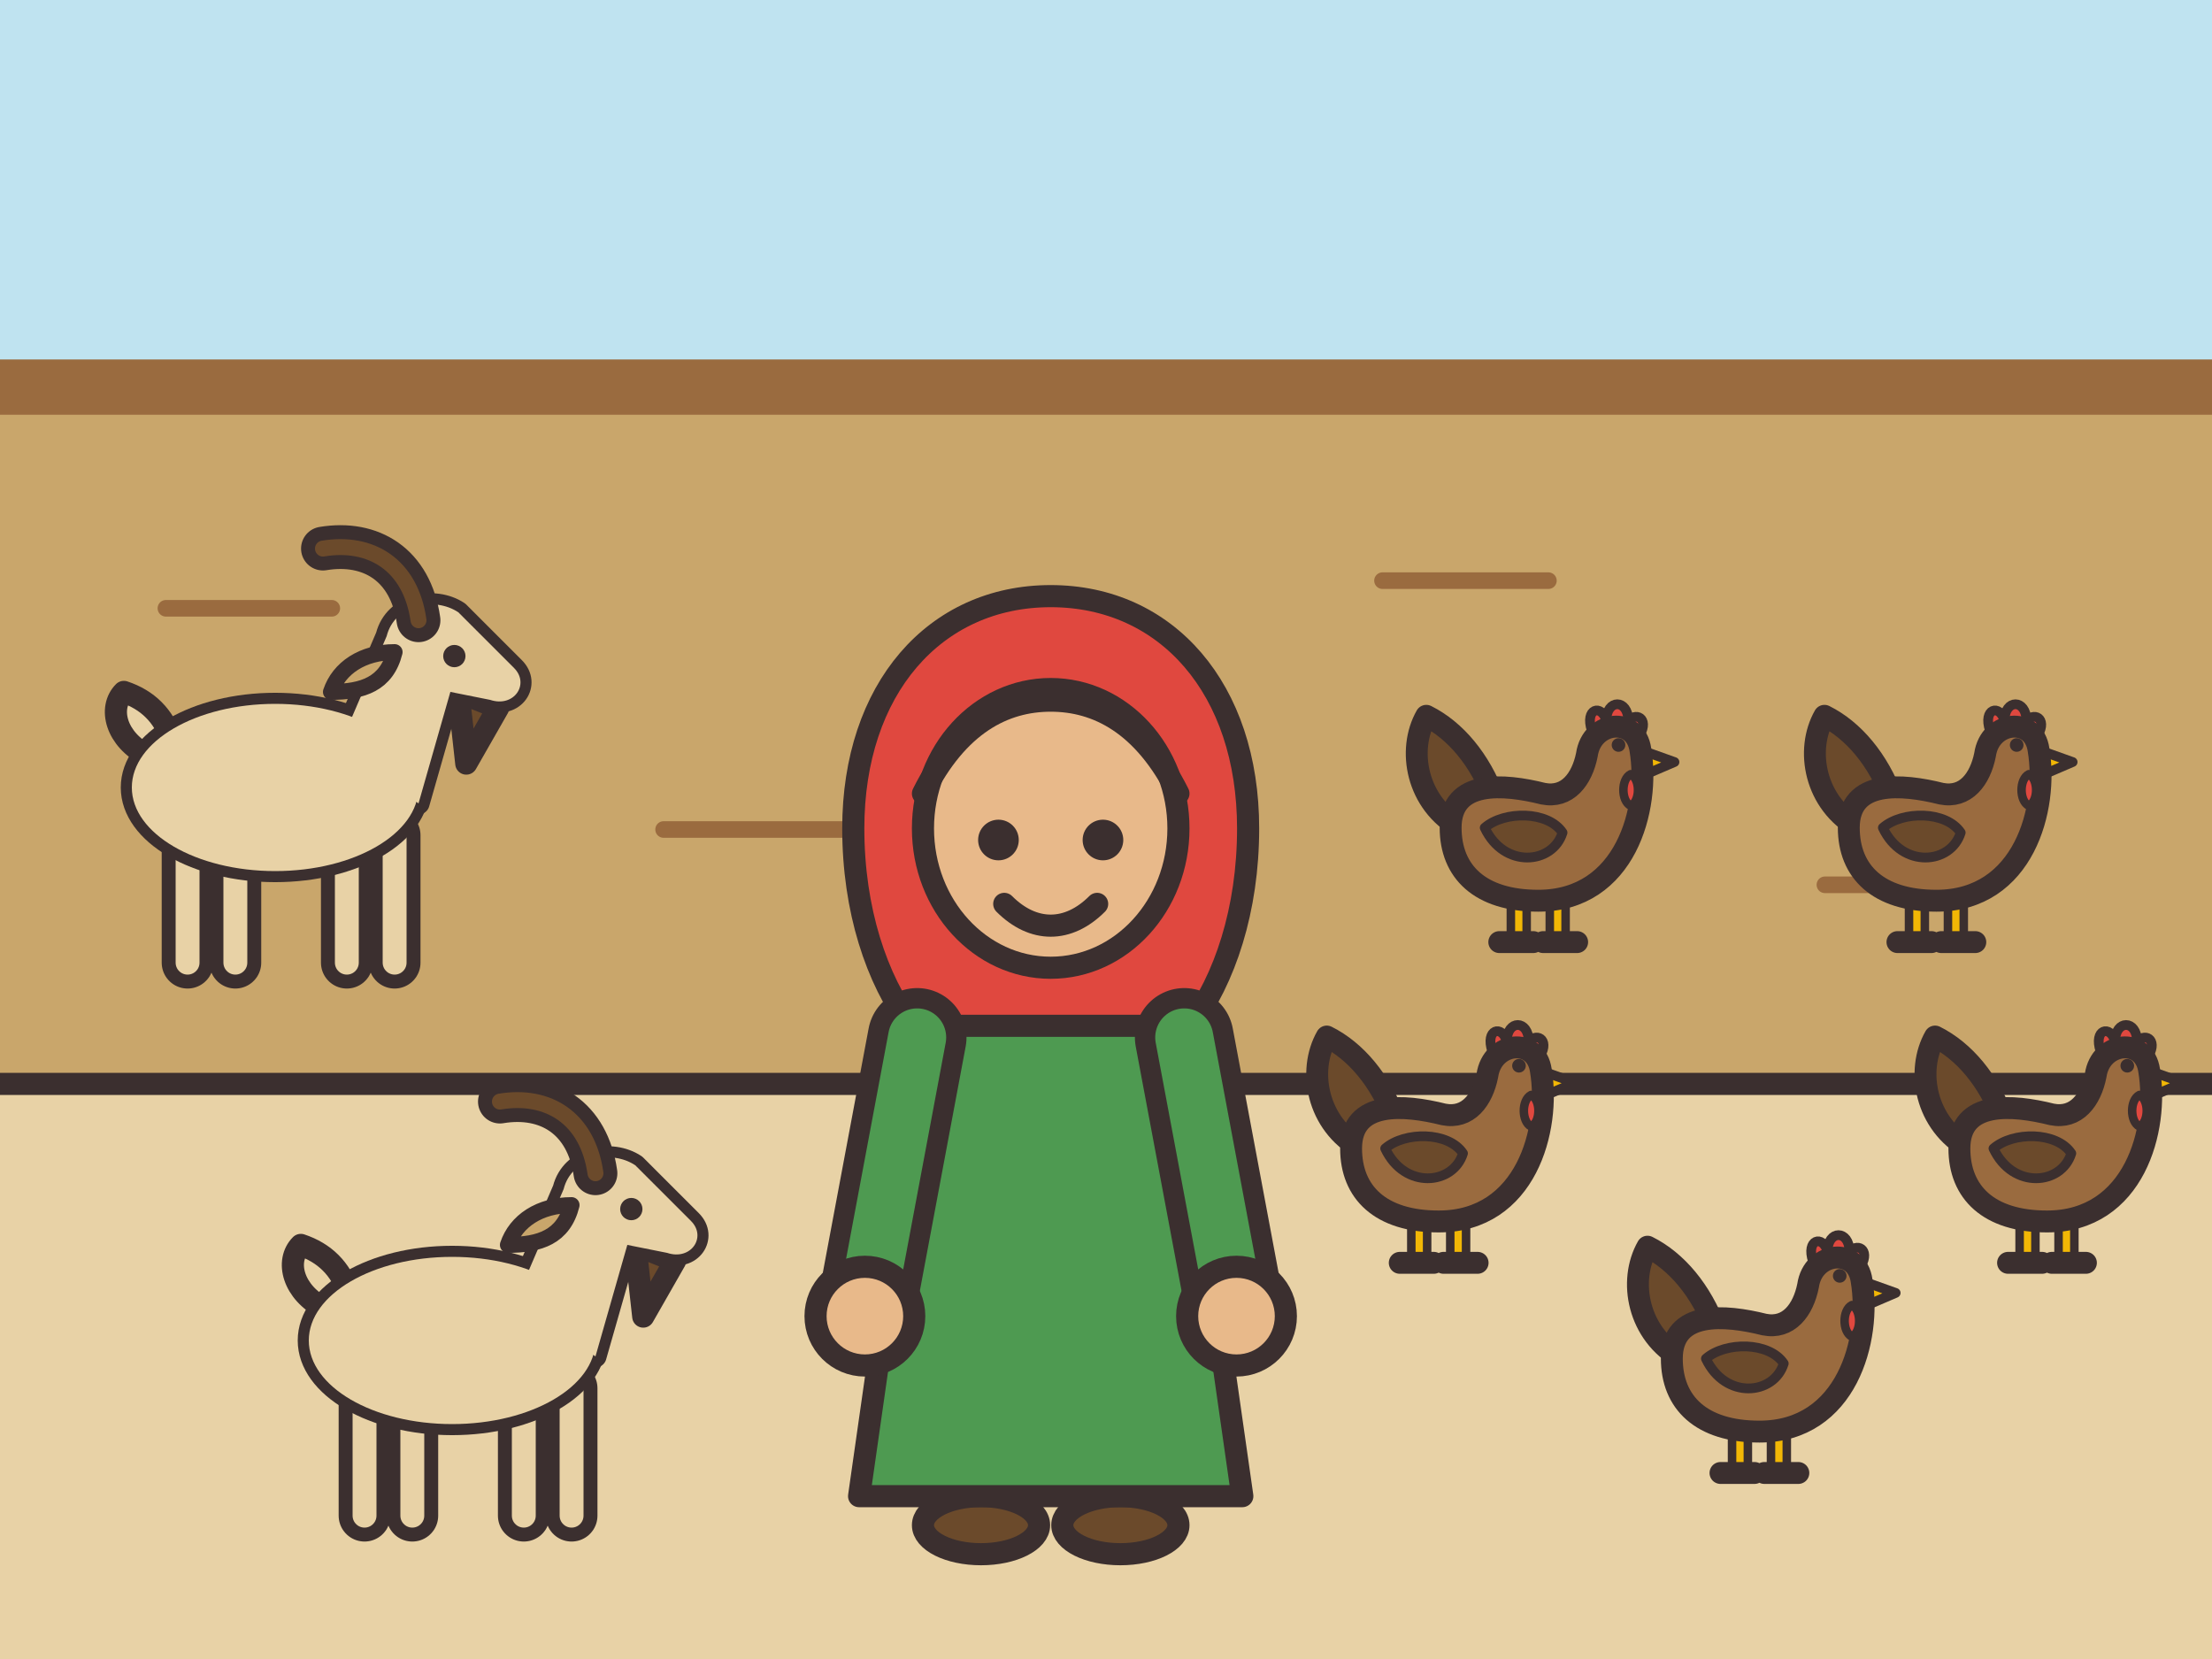
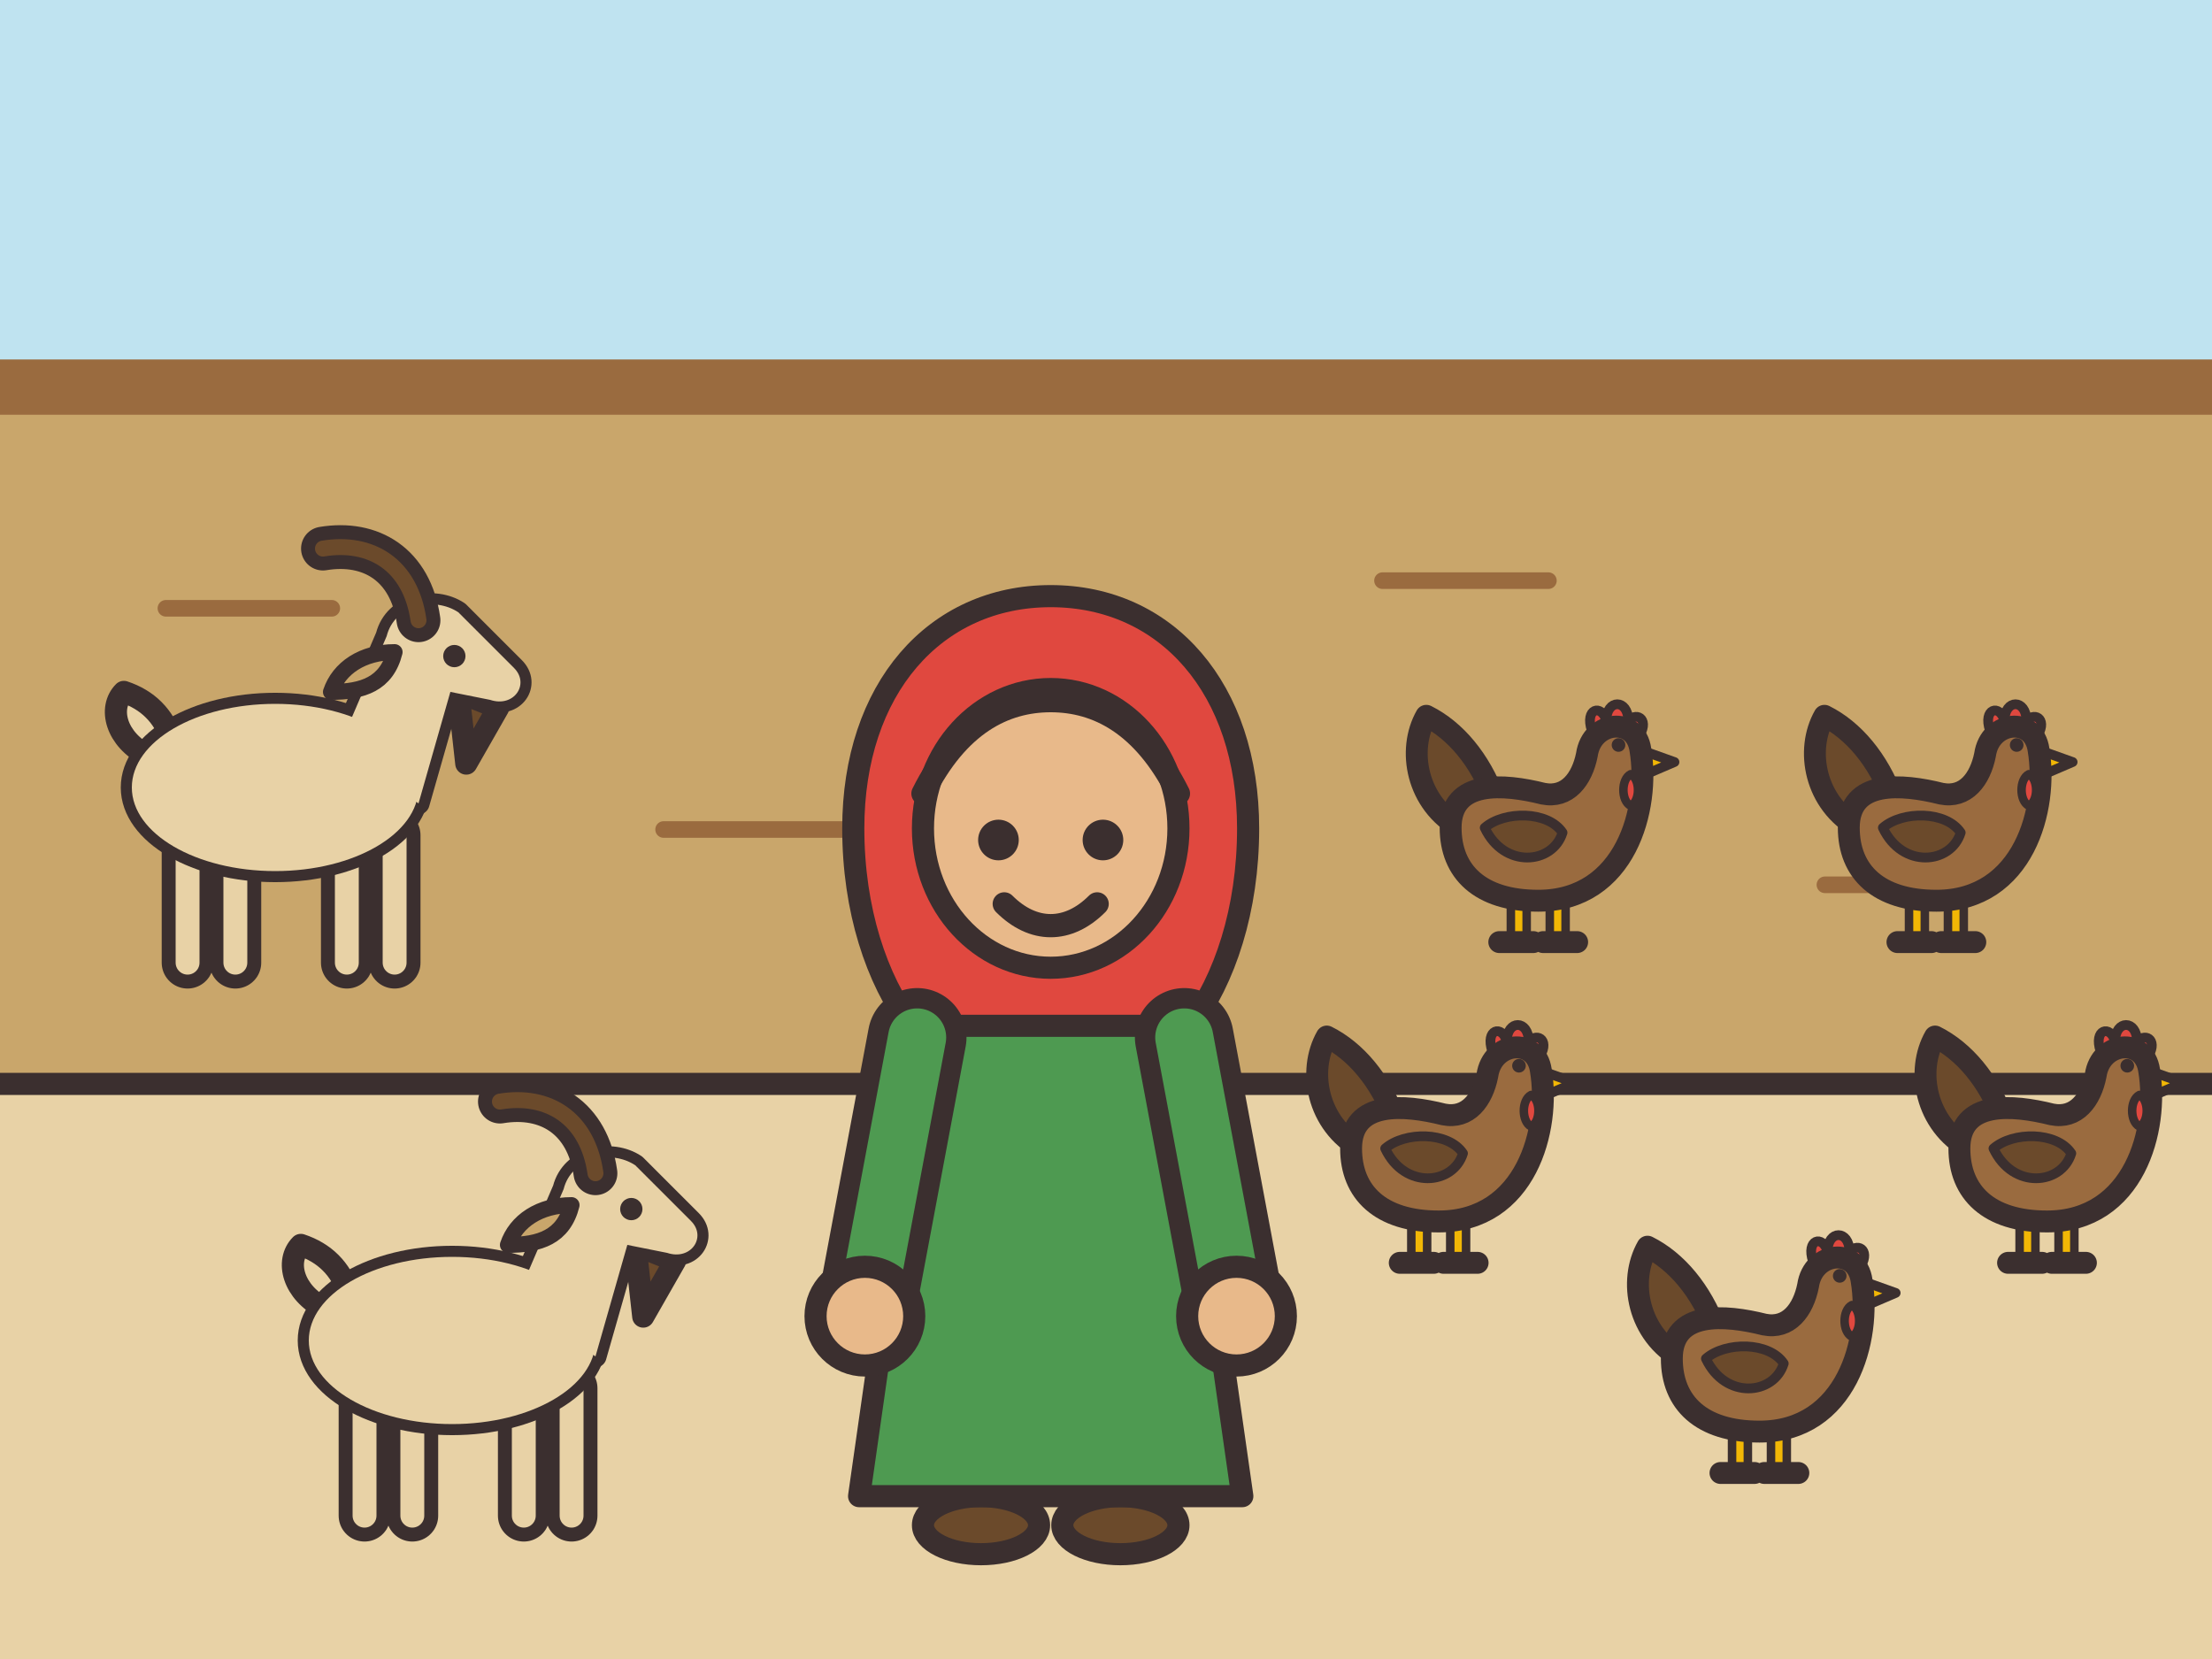
<svg xmlns="http://www.w3.org/2000/svg" viewBox="0 0 400 300">
  <rect x="0" y="0" width="400" height="300" fill="#bfe3f0" stroke="none" />
  <g stroke="#3b2f2f" stroke-linejoin="round" stroke-linecap="round" stroke-width="4">
    <rect x="-4" y="70" width="408" height="130" fill="#c9a66b" />
    <path d="M-4 70H404" fill="none" stroke="#9a6b3f" stroke-width="10" />
    <path d="M30 110h30M120 150h34M250 105h30M330 160h30M200 135h24" fill="none" stroke="#9a6b3f" stroke-width="3" />
    <rect x="-4" y="196" width="408" height="110" fill="#e8d2a6" />
  </g>
  <g transform="translate(8 92) scale(0.72)">
    <g stroke="#3b2f2f" stroke-width="5.56" stroke-linejoin="round" stroke-linecap="round">
      <path d="M36 82V114" fill="none" stroke-width="13" />
      <path d="M36 82V114" fill="none" stroke="#e8d2a6" stroke-width="6" />
      <path d="M48 84V114" fill="none" stroke-width="13" />
      <path d="M48 84V114" fill="none" stroke="#e8d2a6" stroke-width="6" />
      <path d="M76 84V114" fill="none" stroke-width="13" />
      <path d="M76 84V114" fill="none" stroke="#e8d2a6" stroke-width="6" />
      <path d="M88 82V114" fill="none" stroke-width="13" />
      <path d="M88 82V114" fill="none" stroke="#e8d2a6" stroke-width="6" />
      <path d="M26 62c-8-4-10-12-6-16 6 2 10 6 12 12z" fill="#e8d2a6" />
      <path d="M104 46l2 18 8-14z" fill="#6b4a2b" />
      <ellipse cx="58" cy="70" rx="36" ry="21" fill="#e8d2a6" />
      <path d="M74 60L86 32c2-8 12-10 18-6l14 14c4 4 0 10-6 8l-10-2-8 28z" fill="#e8d2a6" />
      <ellipse cx="58" cy="70" rx="36" ry="21" fill="#e8d2a6" stroke="none" />
      <path d="M74 60L86 32c2-8 12-10 18-6l14 14c4 4 0 10-6 8l-10-2-8 28z" fill="#e8d2a6" stroke="none" />
      <path d="M94 28C92 14 82 8 70 10" fill="none" stroke-width="11" />
      <path d="M94 28C92 14 82 8 70 10" fill="none" stroke="#6b4a2b" stroke-width="4" />
      <path d="M88 36c-8 0-14 4-16 10 8 0 14-2 16-10z" fill="#c9a66b" stroke-width="4" />
      <circle cx="103" cy="37" r="2.8" fill="#3b2f2f" stroke="none" />
    </g>
  </g>
  <g transform="translate(40 192) scale(0.72)">
    <g stroke="#3b2f2f" stroke-width="5.56" stroke-linejoin="round" stroke-linecap="round">
      <path d="M36 82V114" fill="none" stroke-width="13" />
      <path d="M36 82V114" fill="none" stroke="#e8d2a6" stroke-width="6" />
      <path d="M48 84V114" fill="none" stroke-width="13" />
      <path d="M48 84V114" fill="none" stroke="#e8d2a6" stroke-width="6" />
      <path d="M76 84V114" fill="none" stroke-width="13" />
      <path d="M76 84V114" fill="none" stroke="#e8d2a6" stroke-width="6" />
      <path d="M88 82V114" fill="none" stroke-width="13" />
      <path d="M88 82V114" fill="none" stroke="#e8d2a6" stroke-width="6" />
      <path d="M26 62c-8-4-10-12-6-16 6 2 10 6 12 12z" fill="#e8d2a6" />
      <path d="M104 46l2 18 8-14z" fill="#6b4a2b" />
      <ellipse cx="58" cy="70" rx="36" ry="21" fill="#e8d2a6" />
      <path d="M74 60L86 32c2-8 12-10 18-6l14 14c4 4 0 10-6 8l-10-2-8 28z" fill="#e8d2a6" />
      <ellipse cx="58" cy="70" rx="36" ry="21" fill="#e8d2a6" stroke="none" />
      <path d="M74 60L86 32c2-8 12-10 18-6l14 14c4 4 0 10-6 8l-10-2-8 28z" fill="#e8d2a6" stroke="none" />
      <path d="M94 28C92 14 82 8 70 10" fill="none" stroke-width="11" />
      <path d="M94 28C92 14 82 8 70 10" fill="none" stroke="#6b4a2b" stroke-width="4" />
      <path d="M88 36c-8 0-14 4-16 10 8 0 14-2 16-10z" fill="#c9a66b" stroke-width="4" />
      <circle cx="103" cy="37" r="2.8" fill="#3b2f2f" stroke="none" />
    </g>
  </g>
  <g transform="translate(190 280) scale(1.05)" stroke="#3b2f2f" stroke-linejoin="round" stroke-linecap="round" stroke-width="3.81">
    <ellipse cx="-12" cy="-4" rx="10" ry="5" fill="#6b4a2b" />
    <ellipse cx="12" cy="-4" rx="10" ry="5" fill="#6b4a2b" />
    <path d="M-20 -100 H20L33 -9H-33z" fill="#4e9a51" />
    <g transform="translate(0 -124)">
      <path d="M-34 0c0-24 14-40 34-40s34 16 34 40c0 14-4 26-10 34h-48c-6-8-10-20-10-34z" fill="#e0483f" />
      <ellipse cx="0" cy="0" rx="22" ry="24" fill="#e8b98a" />
-       <path d="M-22 -6c6-12 14-16 22-16s16 4 22 16" fill="none" />
+       <path d="M-22 -6c6-12 14-16 22-16s16 4 22 16" fill="none" stroke-width="4" />
      <circle cx="-9" cy="2" r="3.5" fill="#3b2f2f" stroke="none" />
      <circle cx="9" cy="2" r="3.5" fill="#3b2f2f" stroke="none" />
-       <path d="M-8 13 c5 5 11 5 16 0" fill="none" />
+       <path d="M-8 13 c5 5 11 5 16 0" fill="none" stroke-width="4" />
    </g>
    <path d="M-23 -88 L-32 -40" fill="none" stroke-width="17" />
    <path d="M-23 -88 L-32 -40" fill="none" stroke="#4e9a51" stroke-width="10" />
    <circle cx="-32" cy="-40" r="8.5" fill="#e8b98a" />
    <path d="M23 -88 L32 -40" fill="none" stroke-width="17" />
    <path d="M23 -88 L32 -40" fill="none" stroke="#4e9a51" stroke-width="10" />
    <circle cx="32" cy="-40" r="8.5" fill="#e8b98a" />
  </g>
  <g transform="translate(250 118) scale(0.44)">
    <g stroke="#3b2f2f" stroke-width="9.00" stroke-linejoin="round" stroke-linecap="round">
      <path d="M32 72C14 62 10 40 18 26c12 6 22 18 28 34z" fill="#6b4a2b" />
      <path d="M56 98v18" fill="none" stroke-width="10" />
      <path d="M56 98v18" fill="none" stroke="#f2b705" stroke-width="3" />
      <path d="M72 98v18" fill="none" stroke-width="10" />
      <path d="M72 98v18" fill="none" stroke="#f2b705" stroke-width="3" />
      <path d="M48 119h14M66 119h14" fill="none" />
      <path d="M86 32c-3-9 4-11 6-4 0-9 9-9 9 0 4-4 9 0 4 7z" fill="#e0483f" stroke-width="4" />
      <path d="M106 40l14 5-14 6z" fill="#f2b705" stroke-width="4" />
      <path d="M28 72c0-20 22-18 38-14 10 2 16-6 18-16 2-14 20-16 22-2 4 24-6 62-42 62-24 0-36-12-36-30z" fill="#9a6b3f" />
      <path d="M102 50c4 2 4 11 0 13-4-2-4-11 0-13z" fill="#e0483f" stroke-width="3.5" />
      <path d="M42 72c8-7 26-7 32 2-4 13-24 15-32-2z" fill="#6b4a2b" stroke-width="4" />
      <circle cx="97" cy="38" r="2.8" fill="#3b2f2f" stroke="none" />
    </g>
  </g>
  <g transform="translate(322 118) scale(0.44)">
    <g stroke="#3b2f2f" stroke-width="9.00" stroke-linejoin="round" stroke-linecap="round">
      <path d="M32 72C14 62 10 40 18 26c12 6 22 18 28 34z" fill="#6b4a2b" />
      <path d="M56 98v18" fill="none" stroke-width="10" />
      <path d="M56 98v18" fill="none" stroke="#f2b705" stroke-width="3" />
      <path d="M72 98v18" fill="none" stroke-width="10" />
      <path d="M72 98v18" fill="none" stroke="#f2b705" stroke-width="3" />
      <path d="M48 119h14M66 119h14" fill="none" />
      <path d="M86 32c-3-9 4-11 6-4 0-9 9-9 9 0 4-4 9 0 4 7z" fill="#e0483f" stroke-width="4" />
      <path d="M106 40l14 5-14 6z" fill="#f2b705" stroke-width="4" />
      <path d="M28 72c0-20 22-18 38-14 10 2 16-6 18-16 2-14 20-16 22-2 4 24-6 62-42 62-24 0-36-12-36-30z" fill="#9a6b3f" />
      <path d="M102 50c4 2 4 11 0 13-4-2-4-11 0-13z" fill="#e0483f" stroke-width="3.5" />
      <path d="M42 72c8-7 26-7 32 2-4 13-24 15-32-2z" fill="#6b4a2b" stroke-width="4" />
      <circle cx="97" cy="38" r="2.8" fill="#3b2f2f" stroke="none" />
    </g>
  </g>
  <g transform="translate(232 176) scale(0.44)">
    <g stroke="#3b2f2f" stroke-width="9.00" stroke-linejoin="round" stroke-linecap="round">
      <path d="M32 72C14 62 10 40 18 26c12 6 22 18 28 34z" fill="#6b4a2b" />
      <path d="M56 98v18" fill="none" stroke-width="10" />
      <path d="M56 98v18" fill="none" stroke="#f2b705" stroke-width="3" />
      <path d="M72 98v18" fill="none" stroke-width="10" />
      <path d="M72 98v18" fill="none" stroke="#f2b705" stroke-width="3" />
      <path d="M48 119h14M66 119h14" fill="none" />
      <path d="M86 32c-3-9 4-11 6-4 0-9 9-9 9 0 4-4 9 0 4 7z" fill="#e0483f" stroke-width="4" />
      <path d="M106 40l14 5-14 6z" fill="#f2b705" stroke-width="4" />
      <path d="M28 72c0-20 22-18 38-14 10 2 16-6 18-16 2-14 20-16 22-2 4 24-6 62-42 62-24 0-36-12-36-30z" fill="#9a6b3f" />
      <path d="M102 50c4 2 4 11 0 13-4-2-4-11 0-13z" fill="#e0483f" stroke-width="3.5" />
      <path d="M42 72c8-7 26-7 32 2-4 13-24 15-32-2z" fill="#6b4a2b" stroke-width="4" />
      <circle cx="97" cy="38" r="2.8" fill="#3b2f2f" stroke="none" />
    </g>
  </g>
  <g transform="translate(290 214) scale(0.44)">
    <g stroke="#3b2f2f" stroke-width="9.00" stroke-linejoin="round" stroke-linecap="round">
      <path d="M32 72C14 62 10 40 18 26c12 6 22 18 28 34z" fill="#6b4a2b" />
      <path d="M56 98v18" fill="none" stroke-width="10" />
      <path d="M56 98v18" fill="none" stroke="#f2b705" stroke-width="3" />
      <path d="M72 98v18" fill="none" stroke-width="10" />
      <path d="M72 98v18" fill="none" stroke="#f2b705" stroke-width="3" />
      <path d="M48 119h14M66 119h14" fill="none" />
      <path d="M86 32c-3-9 4-11 6-4 0-9 9-9 9 0 4-4 9 0 4 7z" fill="#e0483f" stroke-width="4" />
      <path d="M106 40l14 5-14 6z" fill="#f2b705" stroke-width="4" />
      <path d="M28 72c0-20 22-18 38-14 10 2 16-6 18-16 2-14 20-16 22-2 4 24-6 62-42 62-24 0-36-12-36-30z" fill="#9a6b3f" />
      <path d="M102 50c4 2 4 11 0 13-4-2-4-11 0-13z" fill="#e0483f" stroke-width="3.5" />
      <path d="M42 72c8-7 26-7 32 2-4 13-24 15-32-2z" fill="#6b4a2b" stroke-width="4" />
      <circle cx="97" cy="38" r="2.8" fill="#3b2f2f" stroke="none" />
    </g>
  </g>
  <g transform="translate(342 176) scale(0.44)">
    <g stroke="#3b2f2f" stroke-width="9.00" stroke-linejoin="round" stroke-linecap="round">
      <path d="M32 72C14 62 10 40 18 26c12 6 22 18 28 34z" fill="#6b4a2b" />
      <path d="M56 98v18" fill="none" stroke-width="10" />
      <path d="M56 98v18" fill="none" stroke="#f2b705" stroke-width="3" />
      <path d="M72 98v18" fill="none" stroke-width="10" />
      <path d="M72 98v18" fill="none" stroke="#f2b705" stroke-width="3" />
      <path d="M48 119h14M66 119h14" fill="none" />
      <path d="M86 32c-3-9 4-11 6-4 0-9 9-9 9 0 4-4 9 0 4 7z" fill="#e0483f" stroke-width="4" />
      <path d="M106 40l14 5-14 6z" fill="#f2b705" stroke-width="4" />
      <path d="M28 72c0-20 22-18 38-14 10 2 16-6 18-16 2-14 20-16 22-2 4 24-6 62-42 62-24 0-36-12-36-30z" fill="#9a6b3f" />
      <path d="M102 50c4 2 4 11 0 13-4-2-4-11 0-13z" fill="#e0483f" stroke-width="3.5" />
      <path d="M42 72c8-7 26-7 32 2-4 13-24 15-32-2z" fill="#6b4a2b" stroke-width="4" />
      <circle cx="97" cy="38" r="2.8" fill="#3b2f2f" stroke="none" />
    </g>
  </g>
</svg>
